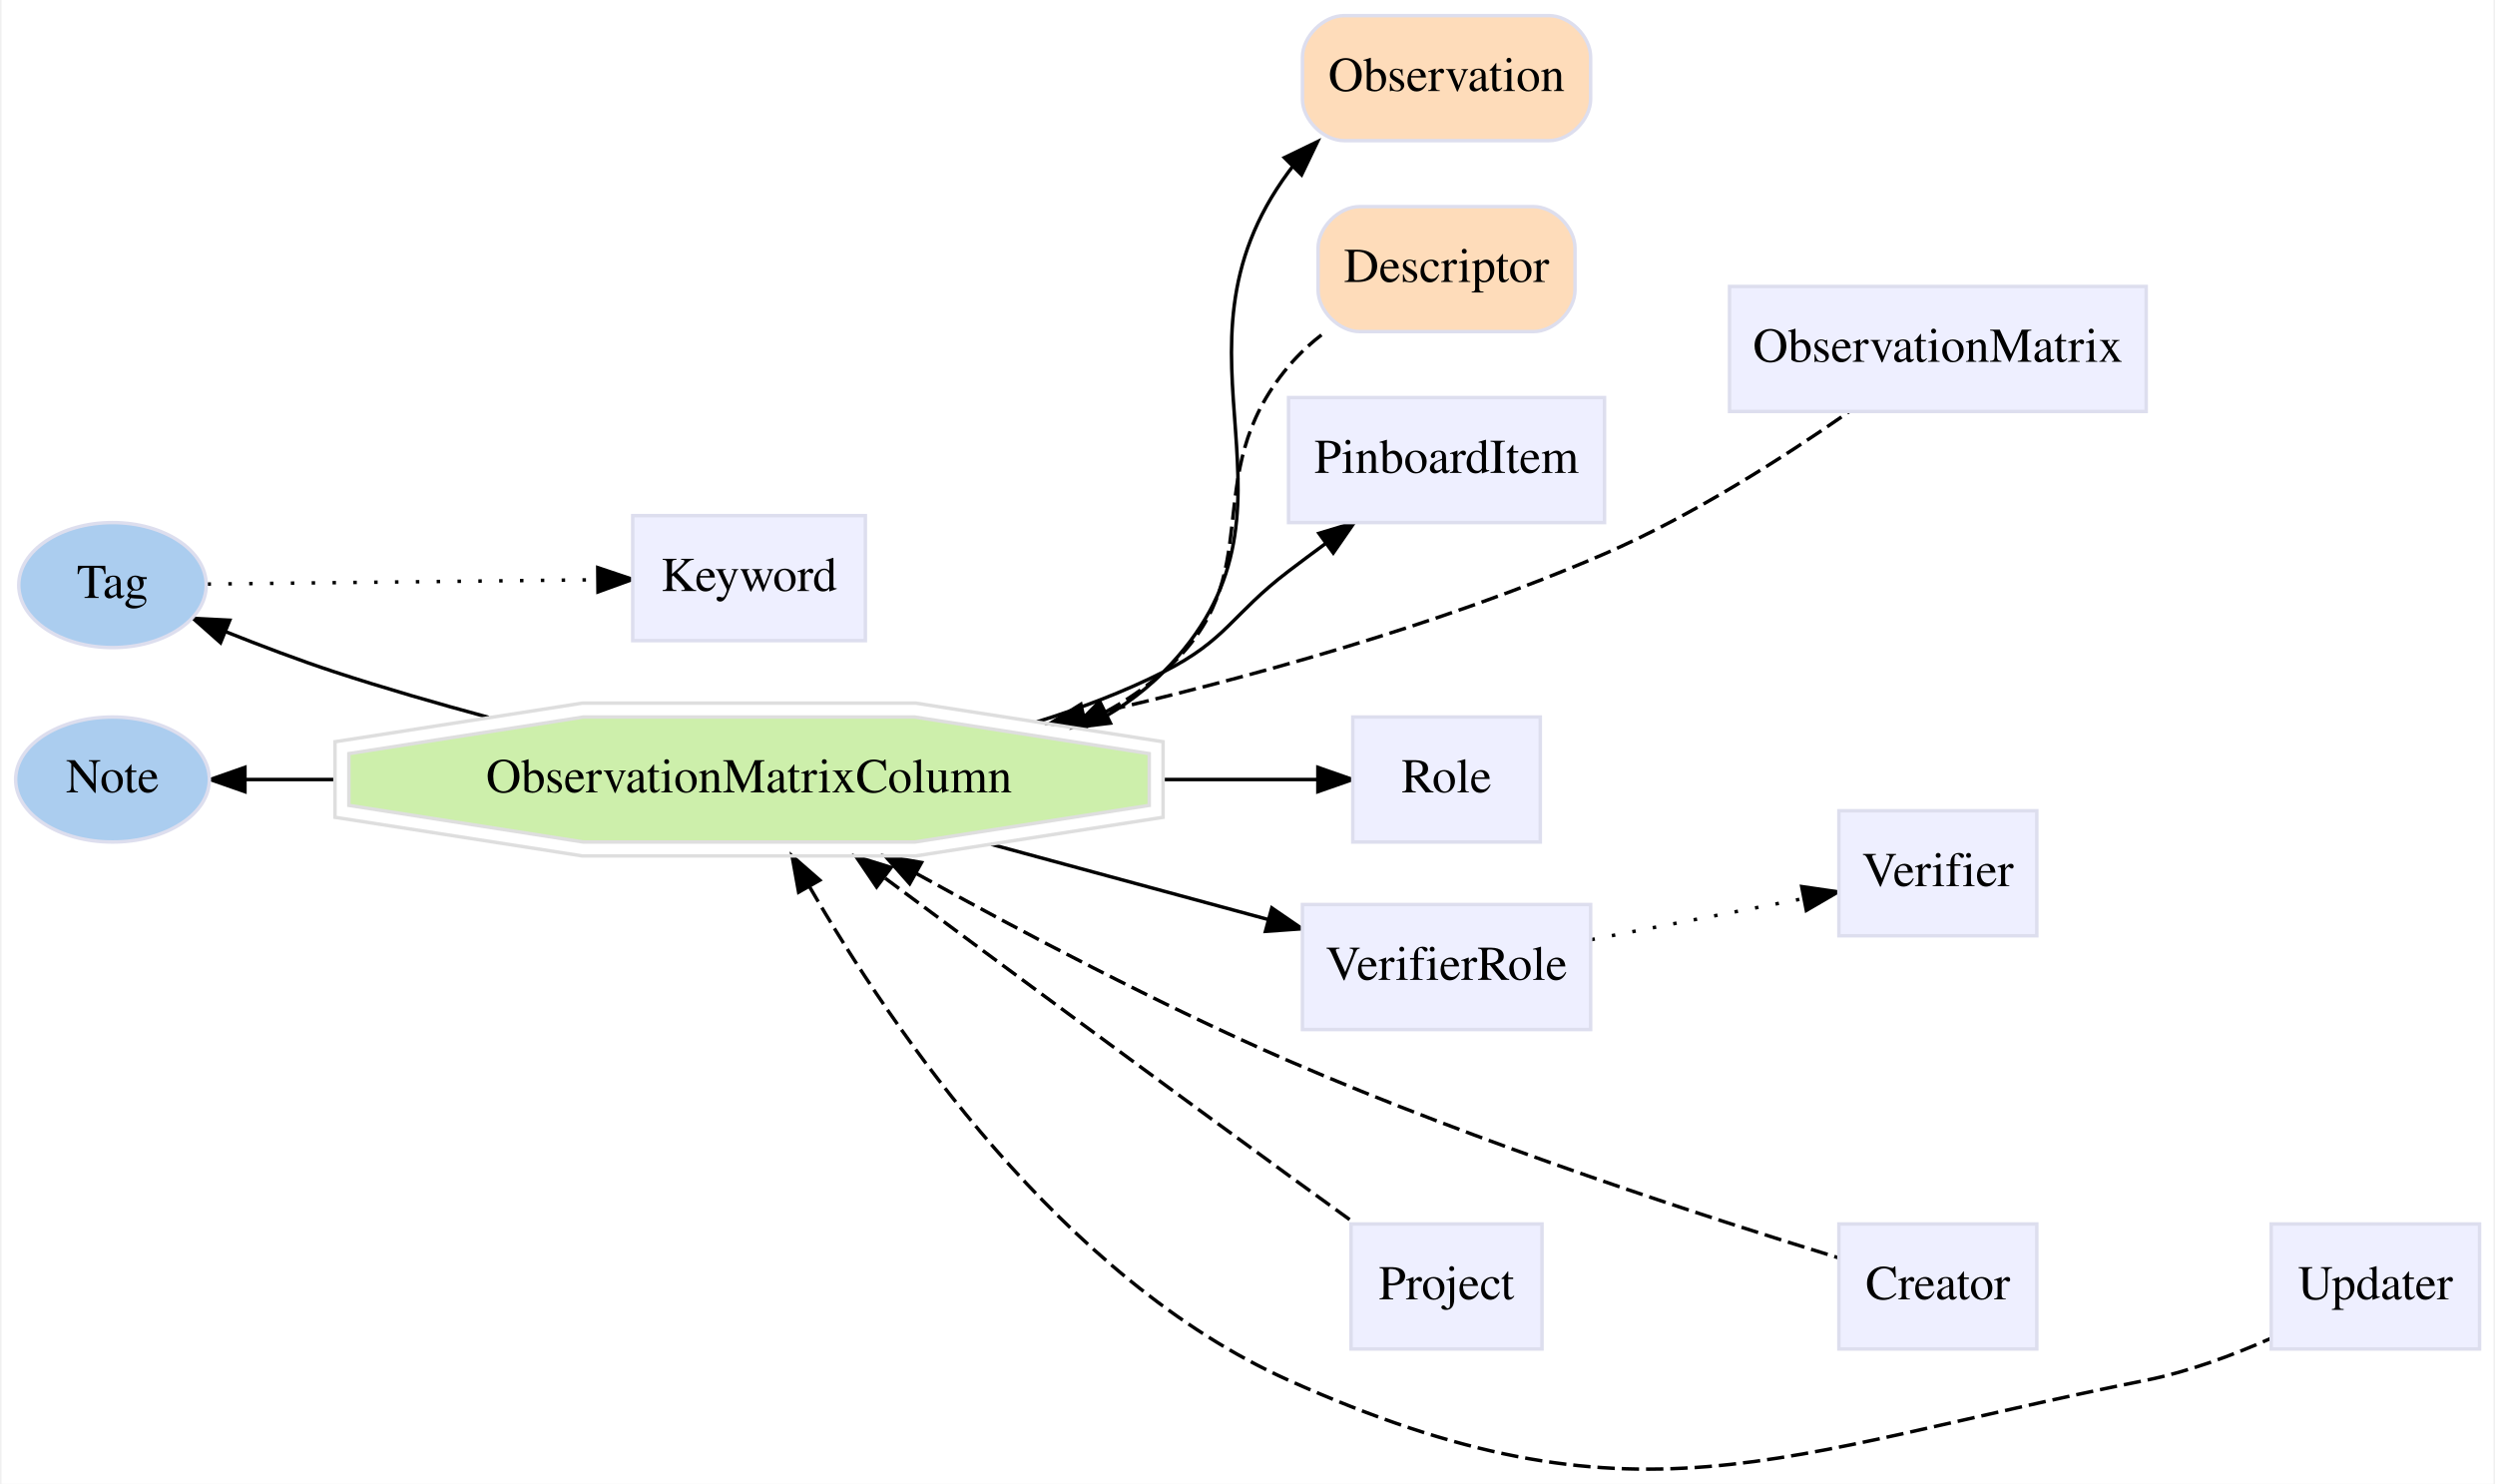
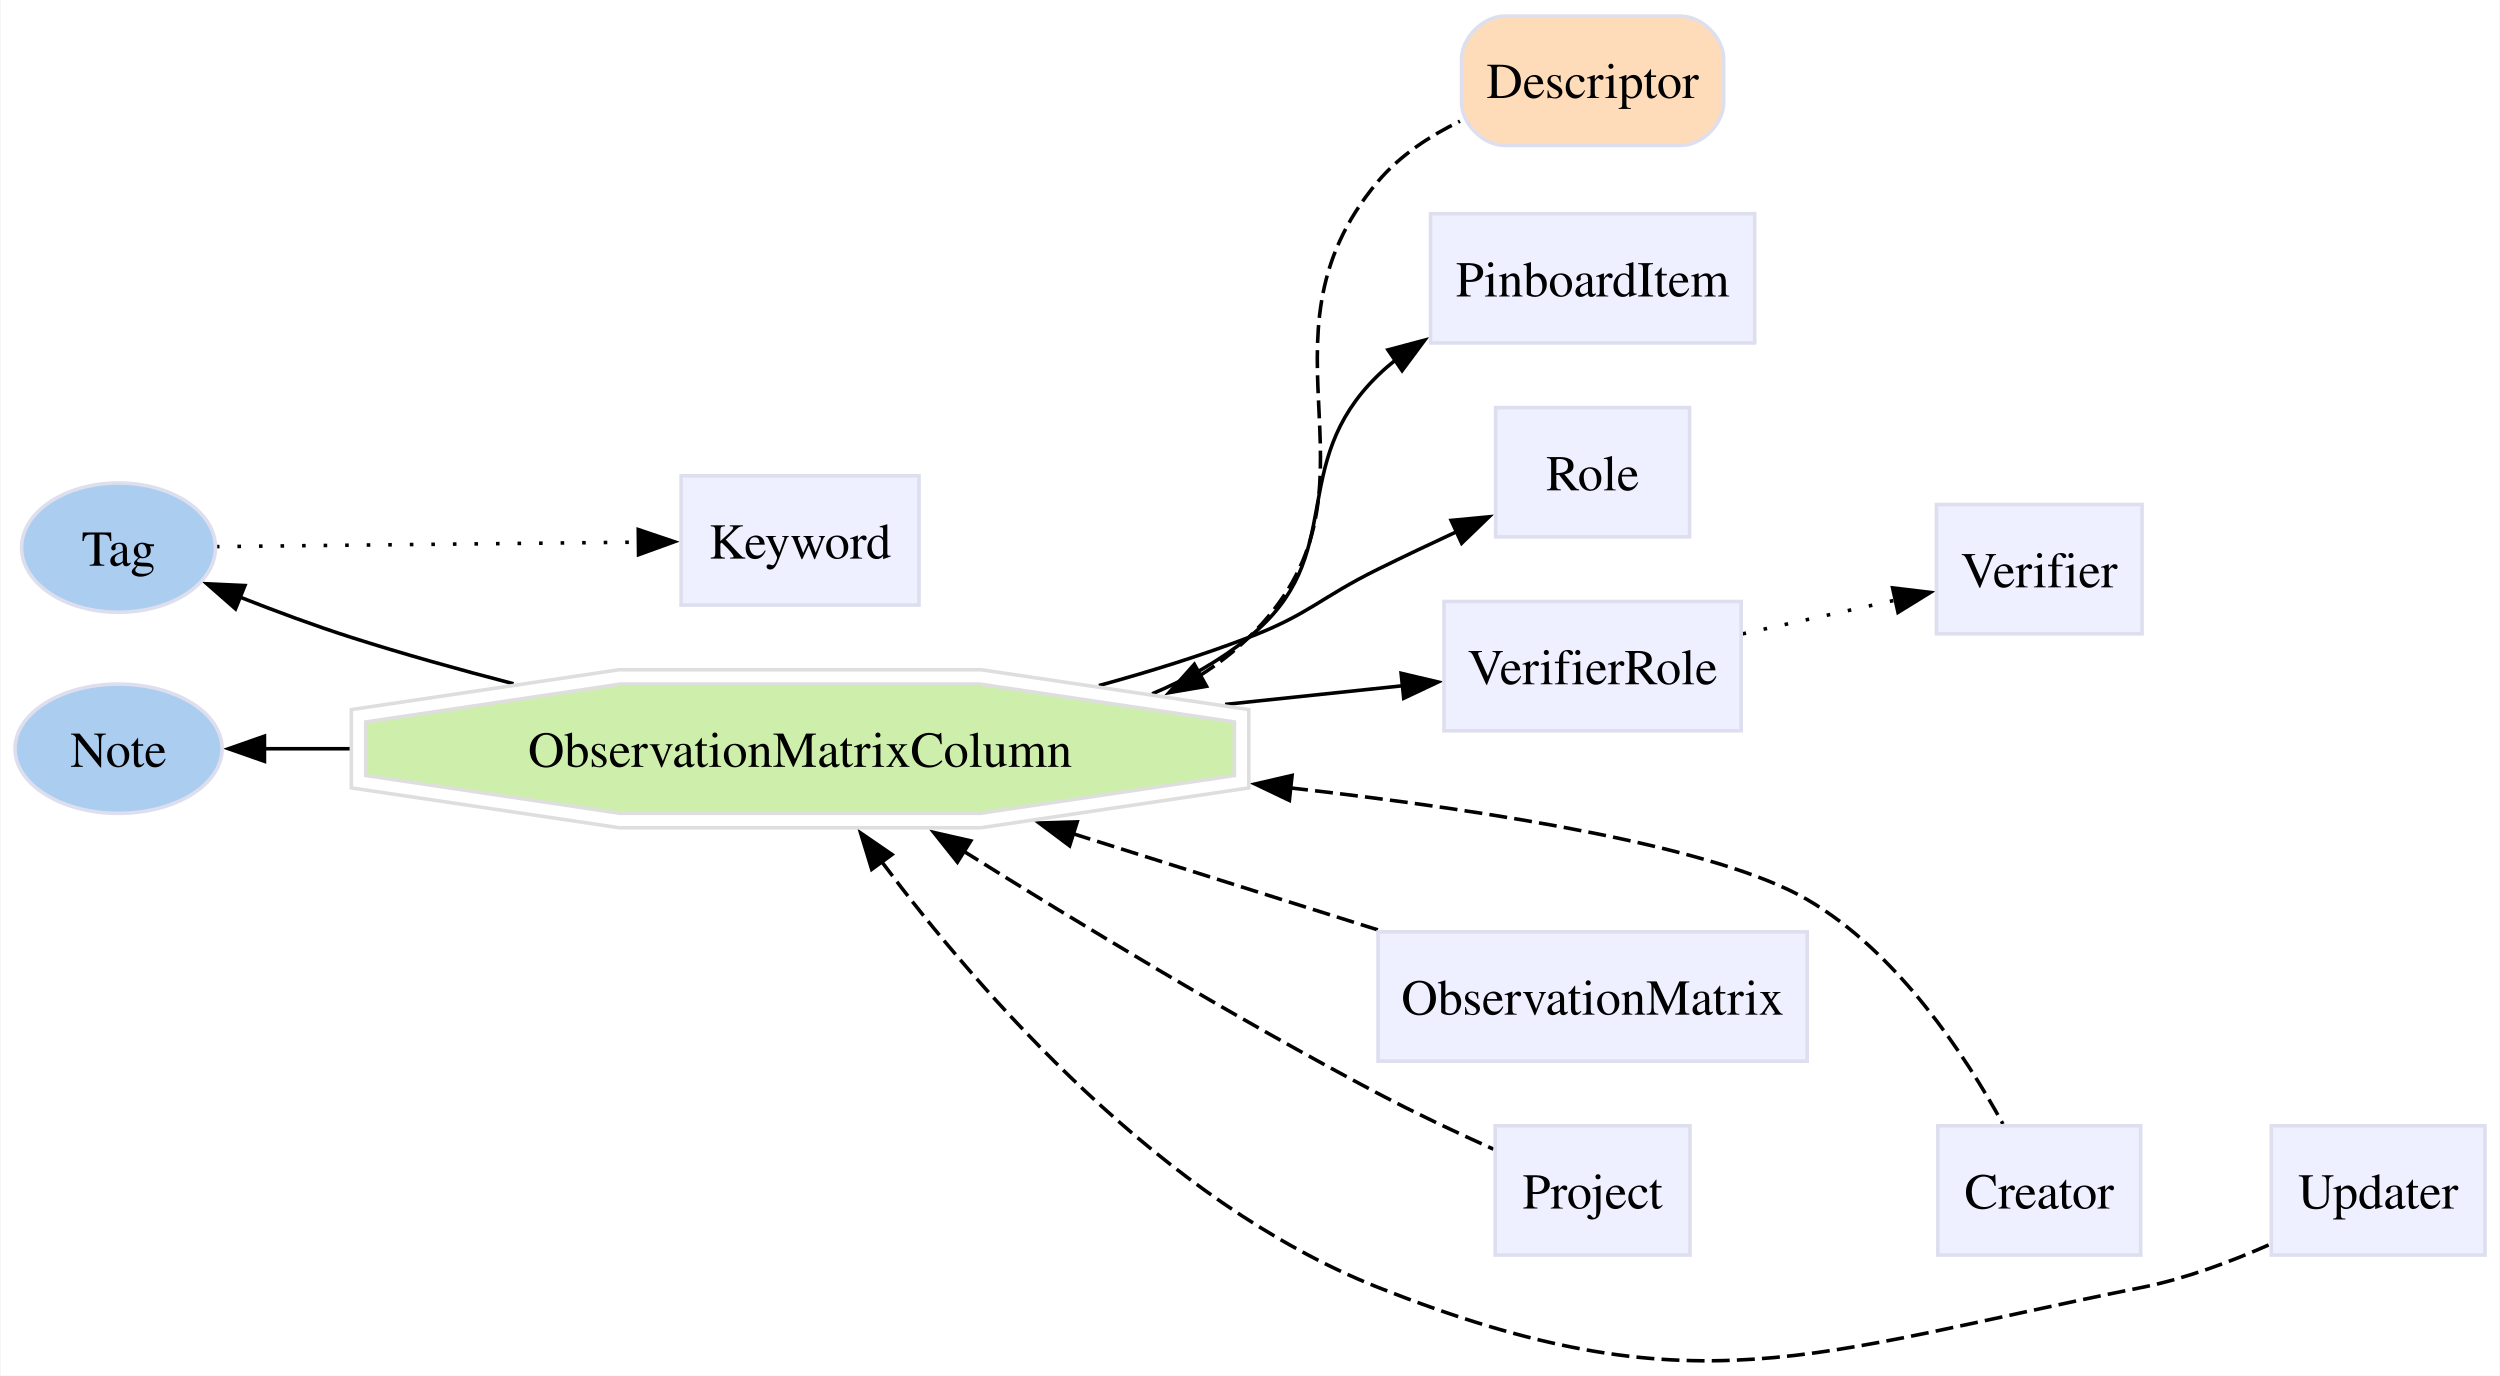
- <svg xmlns="http://www.w3.org/2000/svg" xmlns:xlink="http://www.w3.org/1999/xlink" width="718pt" height="427pt" viewBox="0.00 0.00 717.64 427.32">
-   <g id="graph0" class="graph" transform="scale(1 1) rotate(0) translate(4 423.32)">
-     <polygon fill="white" stroke="transparent" points="-4,4 -4,-423.32 713.64,-423.32 713.64,4 -4,4" />
+ <svg xmlns="http://www.w3.org/2000/svg" xmlns:xlink="http://www.w3.org/1999/xlink" width="696pt" height="383pt" viewBox="0.00 0.00 695.82 383.10">
+   <g id="graph0" class="graph" transform="scale(1 1) rotate(0) translate(4 379.1)">
+     <polygon fill="white" stroke="none" points="-4,4 -4,-379.1 691.82,-379.1 691.82,4 -4,4" />
    <g id="edge1" class="edge">
-       <path fill="none" stroke="black" stroke-dasharray="1,5" d="M55.31,-255.11C84.69,-255.44 132.61,-255.97 167.4,-256.35" />
-       <polygon fill="black" stroke="black" points="167.7,-259.85 177.74,-256.47 167.77,-252.85 167.7,-259.85" />
+       <path fill="none" stroke="black" stroke-dasharray="1,5" d="M55.94,-226.88C86.41,-227.2 137.25,-227.74 173.8,-228.13" />
+       <polygon fill="black" stroke="black" points="173.56,-231.63 183.6,-228.24 173.64,-224.63 173.56,-231.63" />
+     </g>
+     <g id="edge5" class="edge">
+       <path fill="none" stroke="black" d="M138.83,-188.69C123.74,-192.61 108.14,-196.97 93.66,-201.6 83.45,-204.86 72.52,-208.92 62.64,-212.82" />
+       <polygon fill="black" stroke="black" points="61.4,-209.54 53.43,-216.53 64.02,-216.04 61.4,-209.54" />
+     </g>
+     <g id="edge2" class="edge">
+       <path fill="none" stroke="black" d="M93.32,-170.6C84.85,-170.6 76.75,-170.6 69.34,-170.6" />
+       <polygon fill="black" stroke="black" points="69.46,-167.1 59.46,-170.6 69.46,-174.1 69.46,-167.1" />
+     </g>
+     <g id="edge9" class="edge">
+       <path fill="none" stroke="black" stroke-dasharray="5,2" d="M329.85,-190.91C334.78,-194.01 339.39,-197.55 343.57,-201.6 385.69,-242.43 341.72,-283.77 379.57,-328.6 385.62,-335.76 393.92,-341.23 402.38,-345.34" />
+       <polygon fill="black" stroke="black" points="331.8,-187.99 321.35,-186.21 328.41,-194.11 331.8,-187.99" />
+     </g>
+     <g id="edge3" class="edge">
+       <path fill="none" stroke="black" d="M316.65,-185.89C326.34,-189.97 335.54,-195.12 343.57,-201.6 371.72,-224.31 353.64,-249.37 379.57,-274.6 381.14,-276.12 382.81,-277.57 384.55,-278.95" />
+       <polygon fill="black" stroke="black" points="382.33,-281.67 392.57,-284.39 386.26,-275.88 382.33,-281.67" />
+     </g>
+     <g id="edge4" class="edge">
+       <path fill="none" stroke="black" d="M301.82,-188.19C315.93,-192.05 330.31,-196.53 343.57,-201.6 360.46,-208.06 363.34,-212.6 379.57,-220.6 386.6,-224.07 394.17,-227.65 401.46,-231.04" />
+       <polygon fill="black" stroke="black" points="399.93,-234.18 410.48,-235.18 402.85,-227.82 399.93,-234.18" />
    </g>
    <g id="edge6" class="edge">
-       <path fill="none" stroke="black" d="M136.3,-216.71C121.5,-220.71 106.13,-225.15 91.9,-229.82 81.59,-233.21 70.54,-237.4 60.61,-241.37" />
-       <polygon fill="black" stroke="black" points="59.07,-238.22 51.14,-245.24 61.72,-244.7 59.07,-238.22" />
+       <path fill="none" stroke="black" d="M336.97,-182.94C354.41,-184.77 371.58,-186.58 386.69,-188.17" />
+       <polygon fill="black" stroke="black" points="385.99,-191.61 396.3,-189.18 386.72,-184.65 385.99,-191.61" />
    </g>
-     <g id="edge2" class="edge">
-       <path fill="none" stroke="black" d="M91.78,-198.82C82.71,-198.82 74.05,-198.82 66.22,-198.82" />
-       <polygon fill="black" stroke="black" points="66.09,-195.32 56.09,-198.82 66.09,-202.32 66.09,-195.32" />
-     </g>
-     <g id="edge3" class="edge">
-       <path fill="none" stroke="black" d="M307.25,-213.43C315.9,-217.66 323.92,-223.03 330.64,-229.82 377.03,-276.73 327.5,-320.72 366.64,-373.82 367.01,-374.32 367.39,-374.82 367.78,-375.3" />
-       <polygon fill="black" stroke="black" points="365.45,-377.92 374.99,-382.53 370.4,-372.97 365.45,-377.92" />
+     <g id="edge8" class="edge">
+       <path fill="none" stroke="black" stroke-dasharray="5,2" d="M355.07,-159.7C413.56,-153.08 474.22,-143.06 499.07,-128.6 524.26,-113.94 543.16,-85.11 553.58,-66.1" />
+       <polygon fill="black" stroke="black" points="354.87,-156.2 345.31,-160.77 355.63,-163.16 354.87,-156.2" />
    </g>
    <g id="edge10" class="edge">
-       <path fill="none" stroke="black" stroke-dasharray="5,2" d="M313.86,-218.23C319.87,-221.52 325.54,-225.36 330.64,-229.82 362.43,-257.67 339.46,-285.47 366.64,-317.82 369.69,-321.46 373.34,-324.77 377.22,-327.74" />
-       <polygon fill="black" stroke="black" points="315.34,-215.06 304.82,-213.79 312.25,-221.34 315.34,-215.06" />
+       <path fill="none" stroke="black" stroke-dasharray="5,2" d="M294.65,-146.93C322.49,-138.14 353.63,-128.32 379.78,-120.07" />
+       <polygon fill="black" stroke="black" points="293.68,-143.56 285.2,-149.91 295.79,-150.24 293.68,-143.56" />
    </g>
-     <g id="edge4" class="edge">
-       <path fill="none" stroke="black" d="M294.17,-215.42C306.71,-219.33 319.26,-224.08 330.64,-229.82 348.99,-239.08 350.29,-246.38 366.64,-258.82 370.05,-261.42 373.63,-264.09 377.23,-266.73" />
-       <polygon fill="black" stroke="black" points="375.4,-269.73 385.55,-272.79 379.52,-264.07 375.4,-269.73" />
+     <g id="edge11" class="edge">
+       <path fill="none" stroke="black" stroke-dasharray="5,2" d="M263.98,-142.18C295.67,-122.32 339.59,-95.7 379.57,-74.6 389.89,-69.15 401.52,-63.67 411.7,-59.09" />
+       <polygon fill="black" stroke="black" points="262.43,-139.01 255.83,-147.3 266.16,-144.94 262.43,-139.01" />
    </g>
-     <g id="edge5" class="edge">
-       <path fill="none" stroke="black" d="M330.54,-198.82C346.57,-198.82 361.92,-198.82 374.85,-198.82" />
-       <polygon fill="black" stroke="black" points="375.09,-202.32 385.09,-198.82 375.09,-195.32 375.09,-202.32" />
+     <g id="edge12" class="edge">
+       <path fill="none" stroke="black" stroke-dasharray="5,2" d="M241.35,-139.13C268.7,-102.62 319.45,-44.38 379.57,-20.6 467.49,14.18 499.6,-2.04 592.32,-20.6 604.38,-23.01 617,-27.72 627.87,-32.54" />
+       <polygon fill="black" stroke="black" points="238.57,-137.01 235.48,-147.14 244.22,-141.14 238.57,-137.01" />
    </g>
    <g id="edge7" class="edge">
-       <path fill="none" stroke="black" d="M280.99,-180.16C307.24,-173.04 336.65,-165.05 360.87,-158.48" />
-       <polygon fill="black" stroke="black" points="361.82,-161.84 370.56,-155.84 359.99,-155.09 361.82,-161.84" />
-     </g>
-     <g id="edge9" class="edge">
-       <path fill="none" stroke="black" stroke-dasharray="5,2" d="M259.52,-171.71C289.63,-155.02 329.78,-133.83 366.64,-117.82 421.55,-93.98 488.3,-72.36 525.05,-61.07" />
-       <polygon fill="black" stroke="black" points="257.54,-168.81 250.51,-176.74 260.95,-174.92 257.54,-168.81" />
-     </g>
-     <g id="edge11" class="edge">
-       <path fill="none" stroke="black" stroke-dasharray="5,2" d="M307.88,-217.15C354.2,-227.77 409.98,-243.19 457.64,-263.82 482.94,-274.78 509.4,-291.73 527.95,-304.66" />
-       <polygon fill="black" stroke="black" points="308.36,-213.67 297.84,-214.89 306.83,-220.5 308.36,-213.67" />
-     </g>
-     <g id="edge12" class="edge">
-       <path fill="none" stroke="black" stroke-dasharray="5,2" d="M250.47,-170.4C281.65,-147.26 326.89,-113.79 366.64,-84.82 372.79,-80.34 379.45,-75.53 385.69,-71.04" />
-       <polygon fill="black" stroke="black" points="248.01,-167.87 242.07,-176.64 252.18,-173.49 248.01,-167.87" />
-     </g>
-     <g id="edge13" class="edge">
-       <path fill="none" stroke="black" stroke-dasharray="5,2" d="M228.68,-167.96C252.65,-126.59 301.58,-54.97 366.64,-25.82 466.83,19.05 505.98,-4.35 613.64,-25.82 625.74,-28.24 638.41,-32.95 649.32,-37.77" />
-       <polygon fill="black" stroke="black" points="225.55,-166.37 223.67,-176.8 231.65,-169.83 225.55,-166.37" />
-     </g>
-     <g id="edge8" class="edge">
-       <path fill="none" stroke="black" stroke-dasharray="1,5" d="M453.86,-152.71C473.14,-156.44 496,-160.86 514.88,-164.52" />
-       <polygon fill="black" stroke="black" points="514.43,-167.99 524.91,-166.46 515.76,-161.12 514.43,-167.99" />
+       <path fill="none" stroke="black" stroke-dasharray="1,5" d="M481.07,-202.59C494.86,-205.63 510.23,-209.02 523.87,-212.03" />
+       <polygon fill="black" stroke="black" points="522.86,-215.39 533.38,-214.13 524.36,-208.56 522.86,-215.39" />
    </g>
    <g id="node1" class="node">
      <g id="a_node1">
        <a xlink:href="/develop/Data/models.html#tag" xlink:title="Tag" target="_top">
-           <ellipse fill="#abcdef" stroke="#dddeee" cx="27.95" cy="-254.82" rx="27" ry="18" />
-           <text text-anchor="middle" x="27.95" y="-251.12" font-family="Times,serif" font-size="14.00">Tag</text>
+           <ellipse fill="#abcdef" stroke="#dddeee" cx="28.83" cy="-226.6" rx="27" ry="18" />
+           <text text-anchor="middle" x="28.83" y="-221.55" font-family="Times,serif" font-size="14.00">Tag</text>
        </a>
      </g>
    </g>
    <g id="node2" class="node">
      <g id="a_node2">
        <a xlink:href="/develop/Data/models.html#note" xlink:title="Note" target="_top">
-           <ellipse fill="#abcdef" stroke="#dddeee" cx="27.95" cy="-198.82" rx="27.9" ry="18" />
-           <text text-anchor="middle" x="27.95" y="-195.12" font-family="Times,serif" font-size="14.00">Note</text>
+           <ellipse fill="#abcdef" stroke="#dddeee" cx="28.83" cy="-170.6" rx="28.83" ry="18" />
+           <text text-anchor="middle" x="28.83" y="-165.55" font-family="Times,serif" font-size="14.00">Note</text>
        </a>
      </g>
    </g>
    <g id="node3" class="node">
      <g id="a_node3">
-         <a xlink:href="/develop/Data/models.html#observation" xlink:title="Observation" target="_top">
-           <path fill="#fedcba" stroke="#dddeee" d="M382.64,-382.82C382.64,-382.82 441.64,-382.82 441.64,-382.82 447.64,-382.82 453.64,-388.82 453.64,-394.82 453.64,-394.82 453.64,-406.82 453.64,-406.82 453.64,-412.82 447.64,-418.82 441.64,-418.82 441.64,-418.82 382.64,-418.82 382.64,-418.82 376.64,-418.82 370.64,-412.82 370.64,-406.82 370.64,-406.82 370.64,-394.82 370.64,-394.82 370.64,-388.82 376.64,-382.82 382.64,-382.82" />
-           <text text-anchor="middle" x="412.14" y="-397.12" font-family="Times,serif" font-size="14.00">Observation</text>
+         <a xlink:href="/develop/Data/models.html#descriptor" xlink:title="Descriptor" target="_top">
+           <path fill="#fedcba" stroke="#dddeee" d="M414.82,-338.6C414.82,-338.6 463.82,-338.6 463.82,-338.6 469.82,-338.6 475.82,-344.6 475.82,-350.6 475.82,-350.6 475.82,-362.6 475.82,-362.6 475.82,-368.6 469.82,-374.6 463.82,-374.6 463.82,-374.6 414.82,-374.6 414.82,-374.6 408.82,-374.6 402.82,-368.6 402.82,-362.6 402.82,-362.6 402.82,-350.6 402.82,-350.6 402.82,-344.6 408.82,-338.6 414.82,-338.6" />
+           <text text-anchor="middle" x="439.32" y="-351.8" font-family="Times,serif" font-size="14.00">Descriptor</text>
        </a>
      </g>
    </g>
    <g id="node4" class="node">
      <g id="a_node4">
-         <a xlink:href="/develop/Data/models.html#descriptor" xlink:title="Descriptor" target="_top">
-           <path fill="#fedcba" stroke="#dddeee" d="M387.14,-327.82C387.14,-327.82 437.14,-327.82 437.14,-327.82 443.14,-327.82 449.14,-333.82 449.14,-339.82 449.14,-339.82 449.14,-351.82 449.14,-351.82 449.14,-357.82 443.14,-363.82 437.14,-363.82 437.14,-363.82 387.14,-363.82 387.14,-363.82 381.14,-363.82 375.14,-357.82 375.14,-351.82 375.14,-351.82 375.14,-339.82 375.14,-339.82 375.14,-333.82 381.14,-327.82 387.14,-327.82" />
-           <text text-anchor="middle" x="412.14" y="-342.12" font-family="Times,serif" font-size="14.00">Descriptor</text>
+         <a xlink:href="/develop/Data/models.html#observation-matrix-column" xlink:title="ObservationMatrixColumn" target="_top">
+           <polygon fill="#cdefab" stroke="#dedede" points="339.57,-163.14 339.57,-178.05 268.72,-188.6 168.52,-188.6 97.66,-178.05 97.66,-163.14 168.52,-152.6 268.72,-152.6 339.57,-163.14" />
+           <polygon fill="none" stroke="#dedede" points="343.57,-159.69 343.57,-181.5 269.01,-192.6 168.22,-192.6 93.66,-181.5 93.66,-159.69 168.22,-148.6 269.01,-148.6 343.57,-159.69" />
+           <text text-anchor="middle" x="218.62" y="-165.55" font-family="Times,serif" font-size="14.00">ObservationMatrixColumn</text>
        </a>
      </g>
    </g>
    <g id="node5" class="node">
      <g id="a_node5">
-         <a xlink:href="/develop/Data/models.html#observation-matrix-column" xlink:title="ObservationMatrixColumn" target="_top">
-           <polygon fill="#cdefab" stroke="#dedede" points="326.52,-191.37 326.52,-206.28 259.01,-216.82 163.53,-216.82 96.02,-206.28 96.02,-191.37 163.53,-180.82 259.01,-180.82 326.52,-191.37" />
-           <polygon fill="none" stroke="#dedede" points="330.51,-187.94 330.51,-209.7 259.32,-220.82 163.22,-220.82 92.02,-209.7 92.02,-187.94 163.22,-176.82 259.32,-176.82 330.51,-187.94" />
-           <text text-anchor="middle" x="211.27" y="-195.12" font-family="Times,serif" font-size="14.00">ObservationMatrixColumn</text>
+         <a xlink:href="/develop/Data/models.html#keyword" xlink:title="Keyword" target="_top">
+           <polygon fill="#eeefff" stroke="#dddeee" points="251.74,-246.6 185.49,-246.6 185.49,-210.6 251.74,-210.6 251.74,-246.6" />
+           <text text-anchor="middle" x="218.62" y="-223.55" font-family="Times,serif" font-size="14.00">Keyword</text>
        </a>
      </g>
    </g>
    <g id="node6" class="node">
      <g id="a_node6">
-         <a xlink:href="/develop/Data/models.html#keyword" xlink:title="Keyword" target="_top">
-           <polygon fill="#eeefff" stroke="#dddeee" points="244.77,-274.82 177.77,-274.82 177.77,-238.82 244.77,-238.82 244.77,-274.82" />
-           <text text-anchor="middle" x="211.27" y="-253.12" font-family="Times,serif" font-size="14.00">Keyword</text>
+         <a xlink:href="/develop/Data/models.html#pinboard-item" xlink:title="PinboardItem" target="_top">
+           <polygon fill="#eeefff" stroke="#dddeee" points="484.44,-319.6 394.19,-319.6 394.19,-283.6 484.44,-283.6 484.44,-319.6" />
+           <text text-anchor="middle" x="439.32" y="-296.55" font-family="Times,serif" font-size="14.00">PinboardItem</text>
        </a>
      </g>
    </g>
    <g id="node7" class="node">
      <g id="a_node7">
-         <a xlink:href="/develop/Data/models.html#pinboard-item" xlink:title="PinboardItem" target="_top">
-           <polygon fill="#eeefff" stroke="#dddeee" points="457.64,-308.82 366.64,-308.82 366.64,-272.82 457.64,-272.82 457.64,-308.82" />
-           <text text-anchor="middle" x="412.14" y="-287.12" font-family="Times,serif" font-size="14.00">PinboardItem</text>
+         <a xlink:href="/develop/Data/models.html#role" xlink:title="Role" target="_top">
+           <polygon fill="#eeefff" stroke="#dddeee" points="466.32,-265.6 412.32,-265.6 412.32,-229.6 466.32,-229.6 466.32,-265.6" />
+           <text text-anchor="middle" x="439.32" y="-242.55" font-family="Times,serif" font-size="14.00">Role</text>
        </a>
      </g>
    </g>
    <g id="node8" class="node">
      <g id="a_node8">
-         <a xlink:href="/develop/Data/models.html#role" xlink:title="Role" target="_top">
-           <polygon fill="#eeefff" stroke="#dddeee" points="439.14,-216.82 385.14,-216.82 385.14,-180.82 439.14,-180.82 439.14,-216.82" />
-           <text text-anchor="middle" x="412.14" y="-195.12" font-family="Times,serif" font-size="14.00">Role</text>
+         <a xlink:href="/develop/Data/models.html#verifier-role" xlink:title="VerifierRole" target="_top">
+           <polygon fill="#eeefff" stroke="#dddeee" points="480.69,-211.6 397.94,-211.6 397.94,-175.6 480.69,-175.6 480.69,-211.6" />
+           <text text-anchor="middle" x="439.32" y="-188.55" font-family="Times,serif" font-size="14.00">VerifierRole</text>
        </a>
      </g>
    </g>
    <g id="node9" class="node">
      <g id="a_node9">
-         <a xlink:href="/develop/Data/models.html#verifier-role" xlink:title="VerifierRole" target="_top">
-           <polygon fill="#eeefff" stroke="#dddeee" points="453.64,-162.82 370.64,-162.82 370.64,-126.82 453.64,-126.82 453.64,-162.82" />
-           <text text-anchor="middle" x="412.14" y="-141.12" font-family="Times,serif" font-size="14.00">VerifierRole</text>
+         <a xlink:href="/develop/Data/models.html#verifier" xlink:title="Verifier" target="_top">
+           <polygon fill="#eeefff" stroke="#dddeee" points="592.32,-238.6 535.07,-238.6 535.07,-202.6 592.32,-202.6 592.32,-238.6" />
+           <text text-anchor="middle" x="563.69" y="-215.55" font-family="Times,serif" font-size="14.00">Verifier</text>
        </a>
      </g>
    </g>
    <g id="node10" class="node">
      <g id="a_node10">
-         <a xlink:href="/develop/Data/models.html#verifier" xlink:title="Verifier" target="_top">
-           <polygon fill="#eeefff" stroke="#dddeee" points="582.14,-189.82 525.14,-189.82 525.14,-153.82 582.14,-153.82 582.14,-189.82" />
-           <text text-anchor="middle" x="553.64" y="-168.12" font-family="Times,serif" font-size="14.00">Verifier</text>
+         <a xlink:href="/develop/Data/models.html#creator" xlink:title="Creator" target="_top">
+           <polygon fill="#eeefff" stroke="#dddeee" points="591.94,-65.6 535.44,-65.6 535.44,-29.6 591.94,-29.6 591.94,-65.6" />
+           <text text-anchor="middle" x="563.69" y="-42.55" font-family="Times,serif" font-size="14.00">Creator</text>
        </a>
      </g>
    </g>
    <g id="node11" class="node">
      <g id="a_node11">
-         <a xlink:href="/develop/Data/models.html#creator" xlink:title="Creator" target="_top">
-           <polygon fill="#eeefff" stroke="#dddeee" points="582.14,-70.82 525.14,-70.82 525.14,-34.82 582.14,-34.82 582.14,-70.82" />
-           <text text-anchor="middle" x="553.64" y="-49.12" font-family="Times,serif" font-size="14.00">Creator</text>
+         <a xlink:href="/develop/Data/models.html#observation-matrix" xlink:title="ObservationMatrix" target="_top">
+           <polygon fill="#eeefff" stroke="#dddeee" points="499.07,-119.6 379.57,-119.6 379.57,-83.6 499.07,-83.6 499.07,-119.6" />
+           <text text-anchor="middle" x="439.32" y="-96.55" font-family="Times,serif" font-size="14.00">ObservationMatrix</text>
        </a>
      </g>
    </g>
    <g id="node12" class="node">
      <g id="a_node12">
-         <a xlink:href="/develop/Data/models.html#observation-matrix" xlink:title="ObservationMatrix" target="_top">
-           <polygon fill="#eeefff" stroke="#dddeee" points="613.64,-340.82 493.64,-340.82 493.64,-304.82 613.64,-304.82 613.64,-340.82" />
-           <text text-anchor="middle" x="553.64" y="-319.12" font-family="Times,serif" font-size="14.00">ObservationMatrix</text>
+         <a xlink:href="/develop/Data/models.html#project" xlink:title="Project" target="_top">
+           <polygon fill="#eeefff" stroke="#dddeee" points="466.44,-65.6 412.19,-65.6 412.19,-29.6 466.44,-29.6 466.44,-65.6" />
+           <text text-anchor="middle" x="439.32" y="-42.55" font-family="Times,serif" font-size="14.00">Project</text>
        </a>
      </g>
    </g>
    <g id="node13" class="node">
      <g id="a_node13">
-         <a xlink:href="/develop/Data/models.html#project" xlink:title="Project" target="_top">
-           <polygon fill="#eeefff" stroke="#dddeee" points="439.64,-70.82 384.64,-70.82 384.64,-34.82 439.64,-34.82 439.64,-70.82" />
-           <text text-anchor="middle" x="412.14" y="-49.12" font-family="Times,serif" font-size="14.00">Project</text>
-         </a>
-       </g>
-     </g>
-     <g id="node14" class="node">
-       <g id="a_node14">
        <a xlink:href="/develop/Data/models.html#updater" xlink:title="Updater" target="_top">
-           <polygon fill="#eeefff" stroke="#dddeee" points="709.64,-70.82 649.64,-70.82 649.64,-34.82 709.64,-34.82 709.64,-70.82" />
-           <text text-anchor="middle" x="679.64" y="-49.12" font-family="Times,serif" font-size="14.00">Updater</text>
+           <polygon fill="#eeefff" stroke="#dddeee" points="687.82,-65.6 628.32,-65.6 628.32,-29.6 687.82,-29.6 687.82,-65.6" />
+           <text text-anchor="middle" x="658.07" y="-42.55" font-family="Times,serif" font-size="14.00">Updater</text>
        </a>
      </g>
    </g>
  </g>
</svg>
